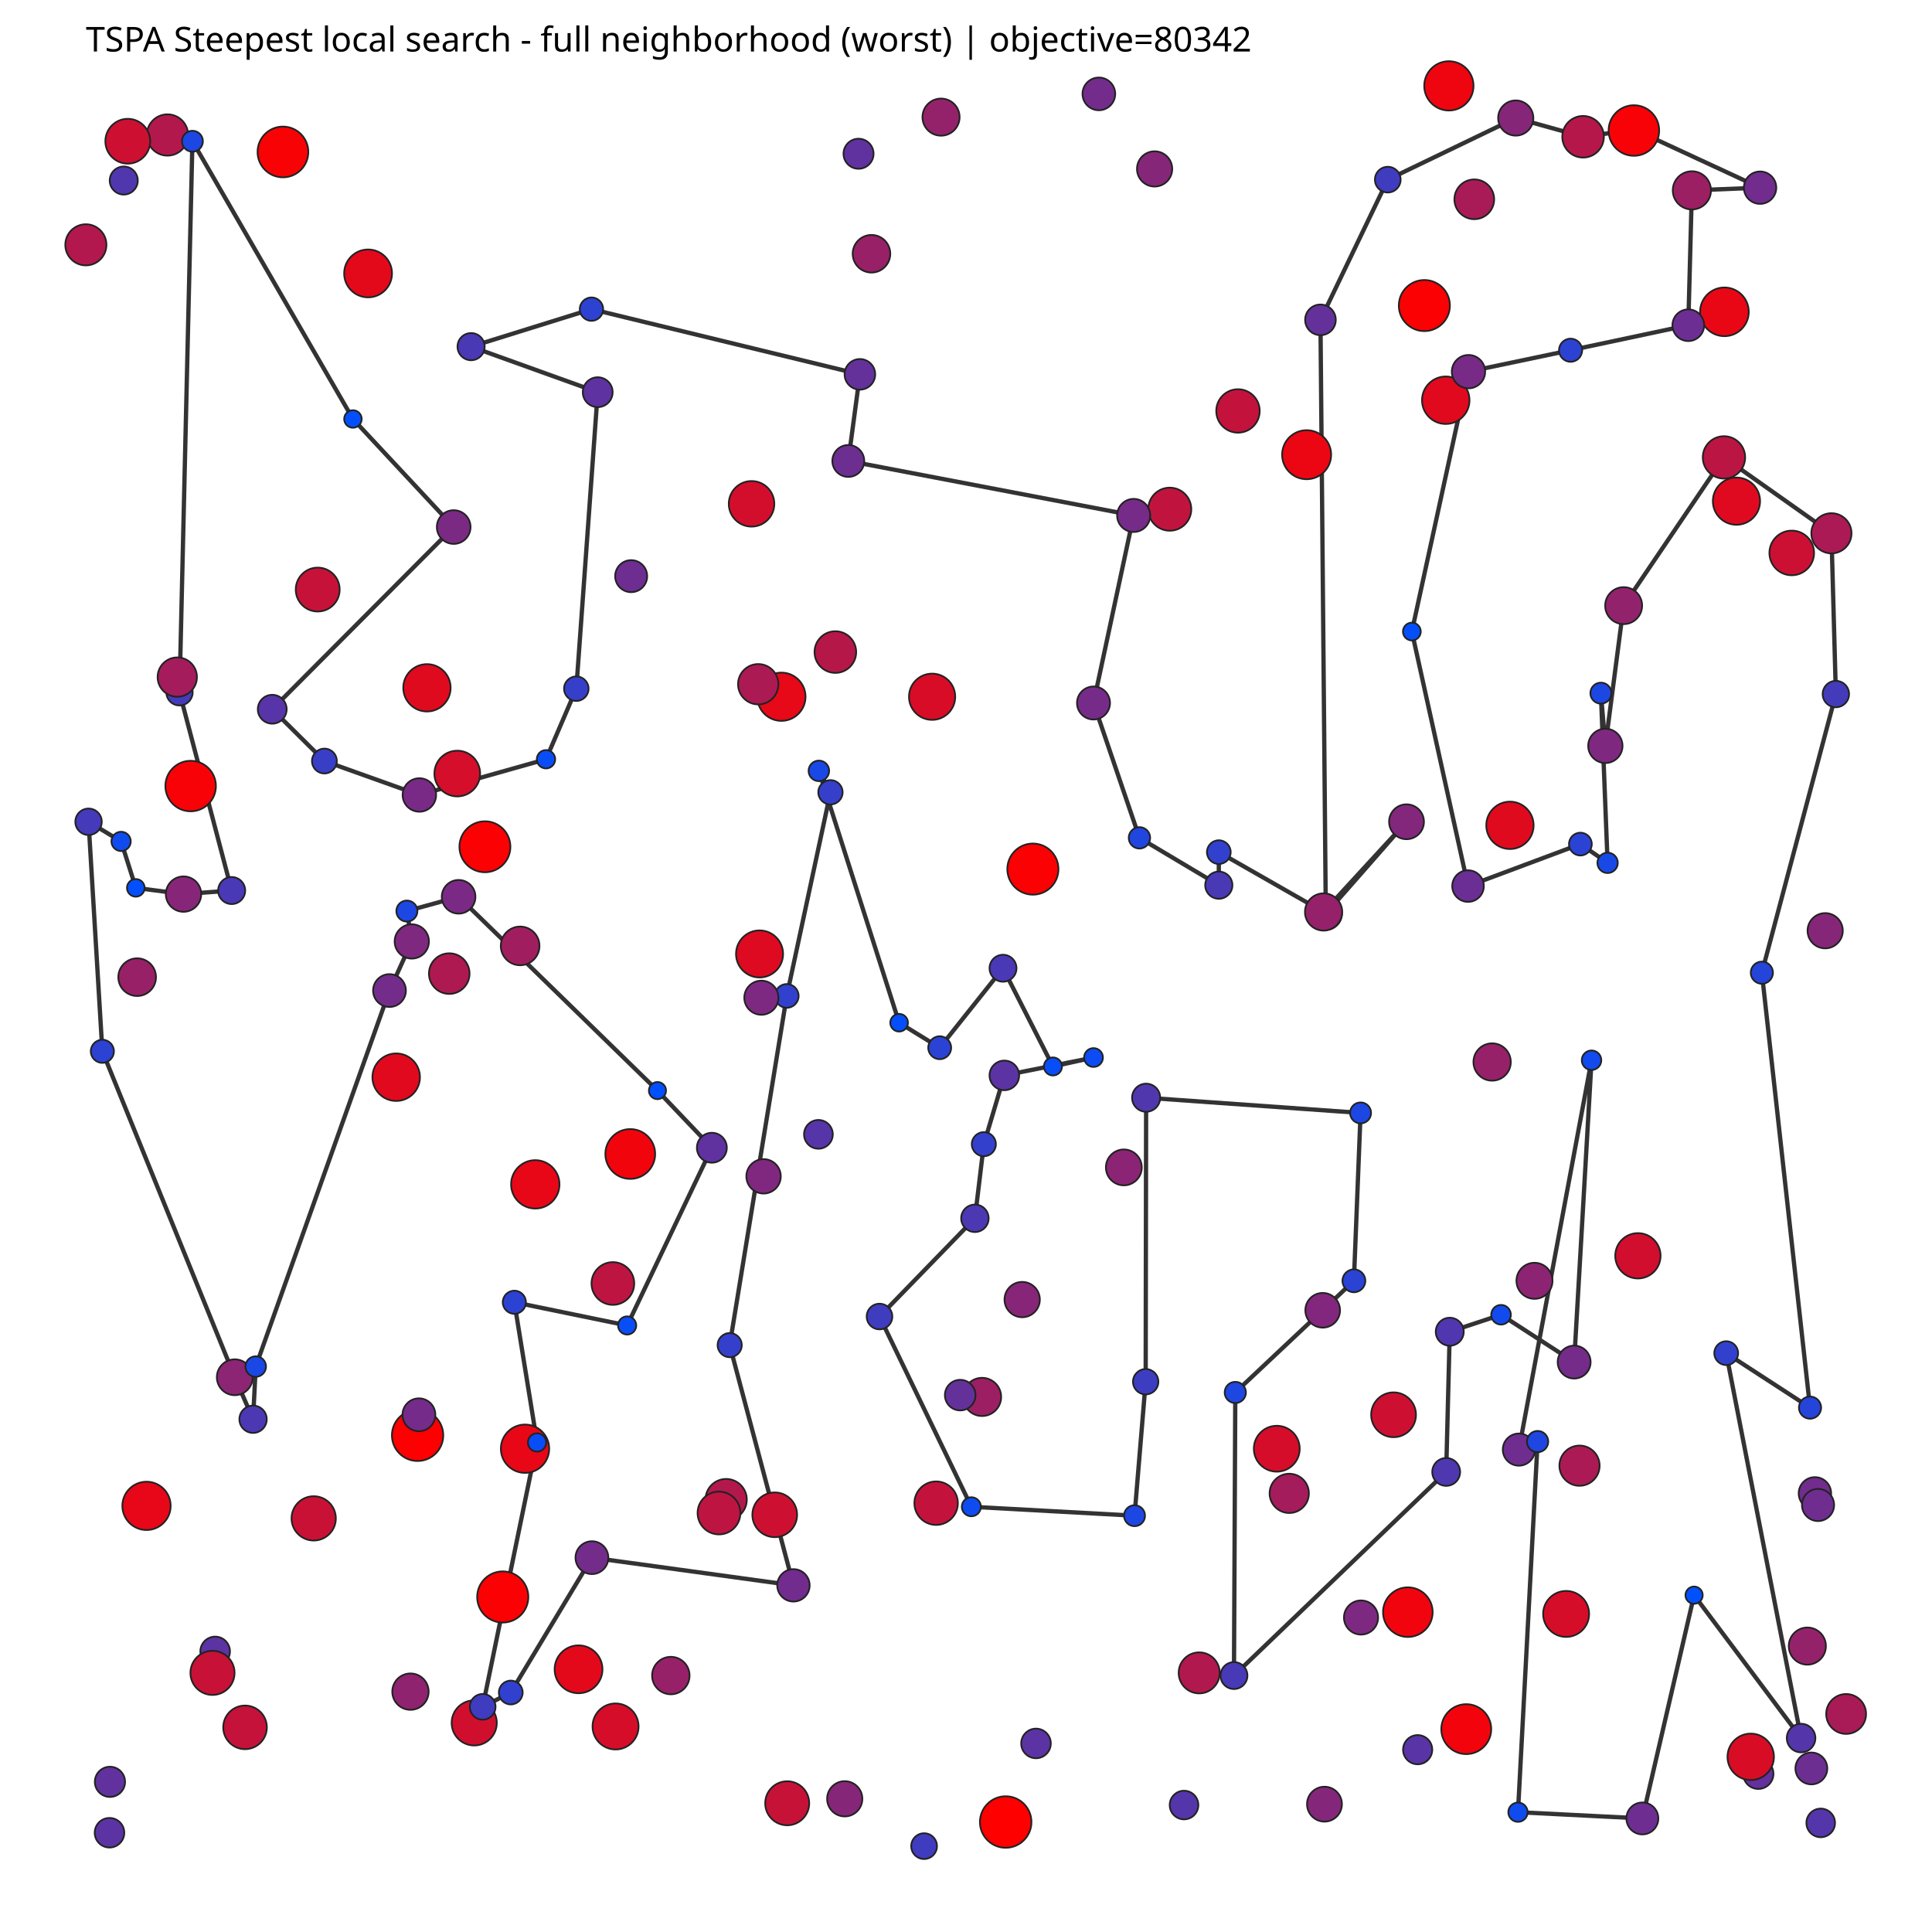
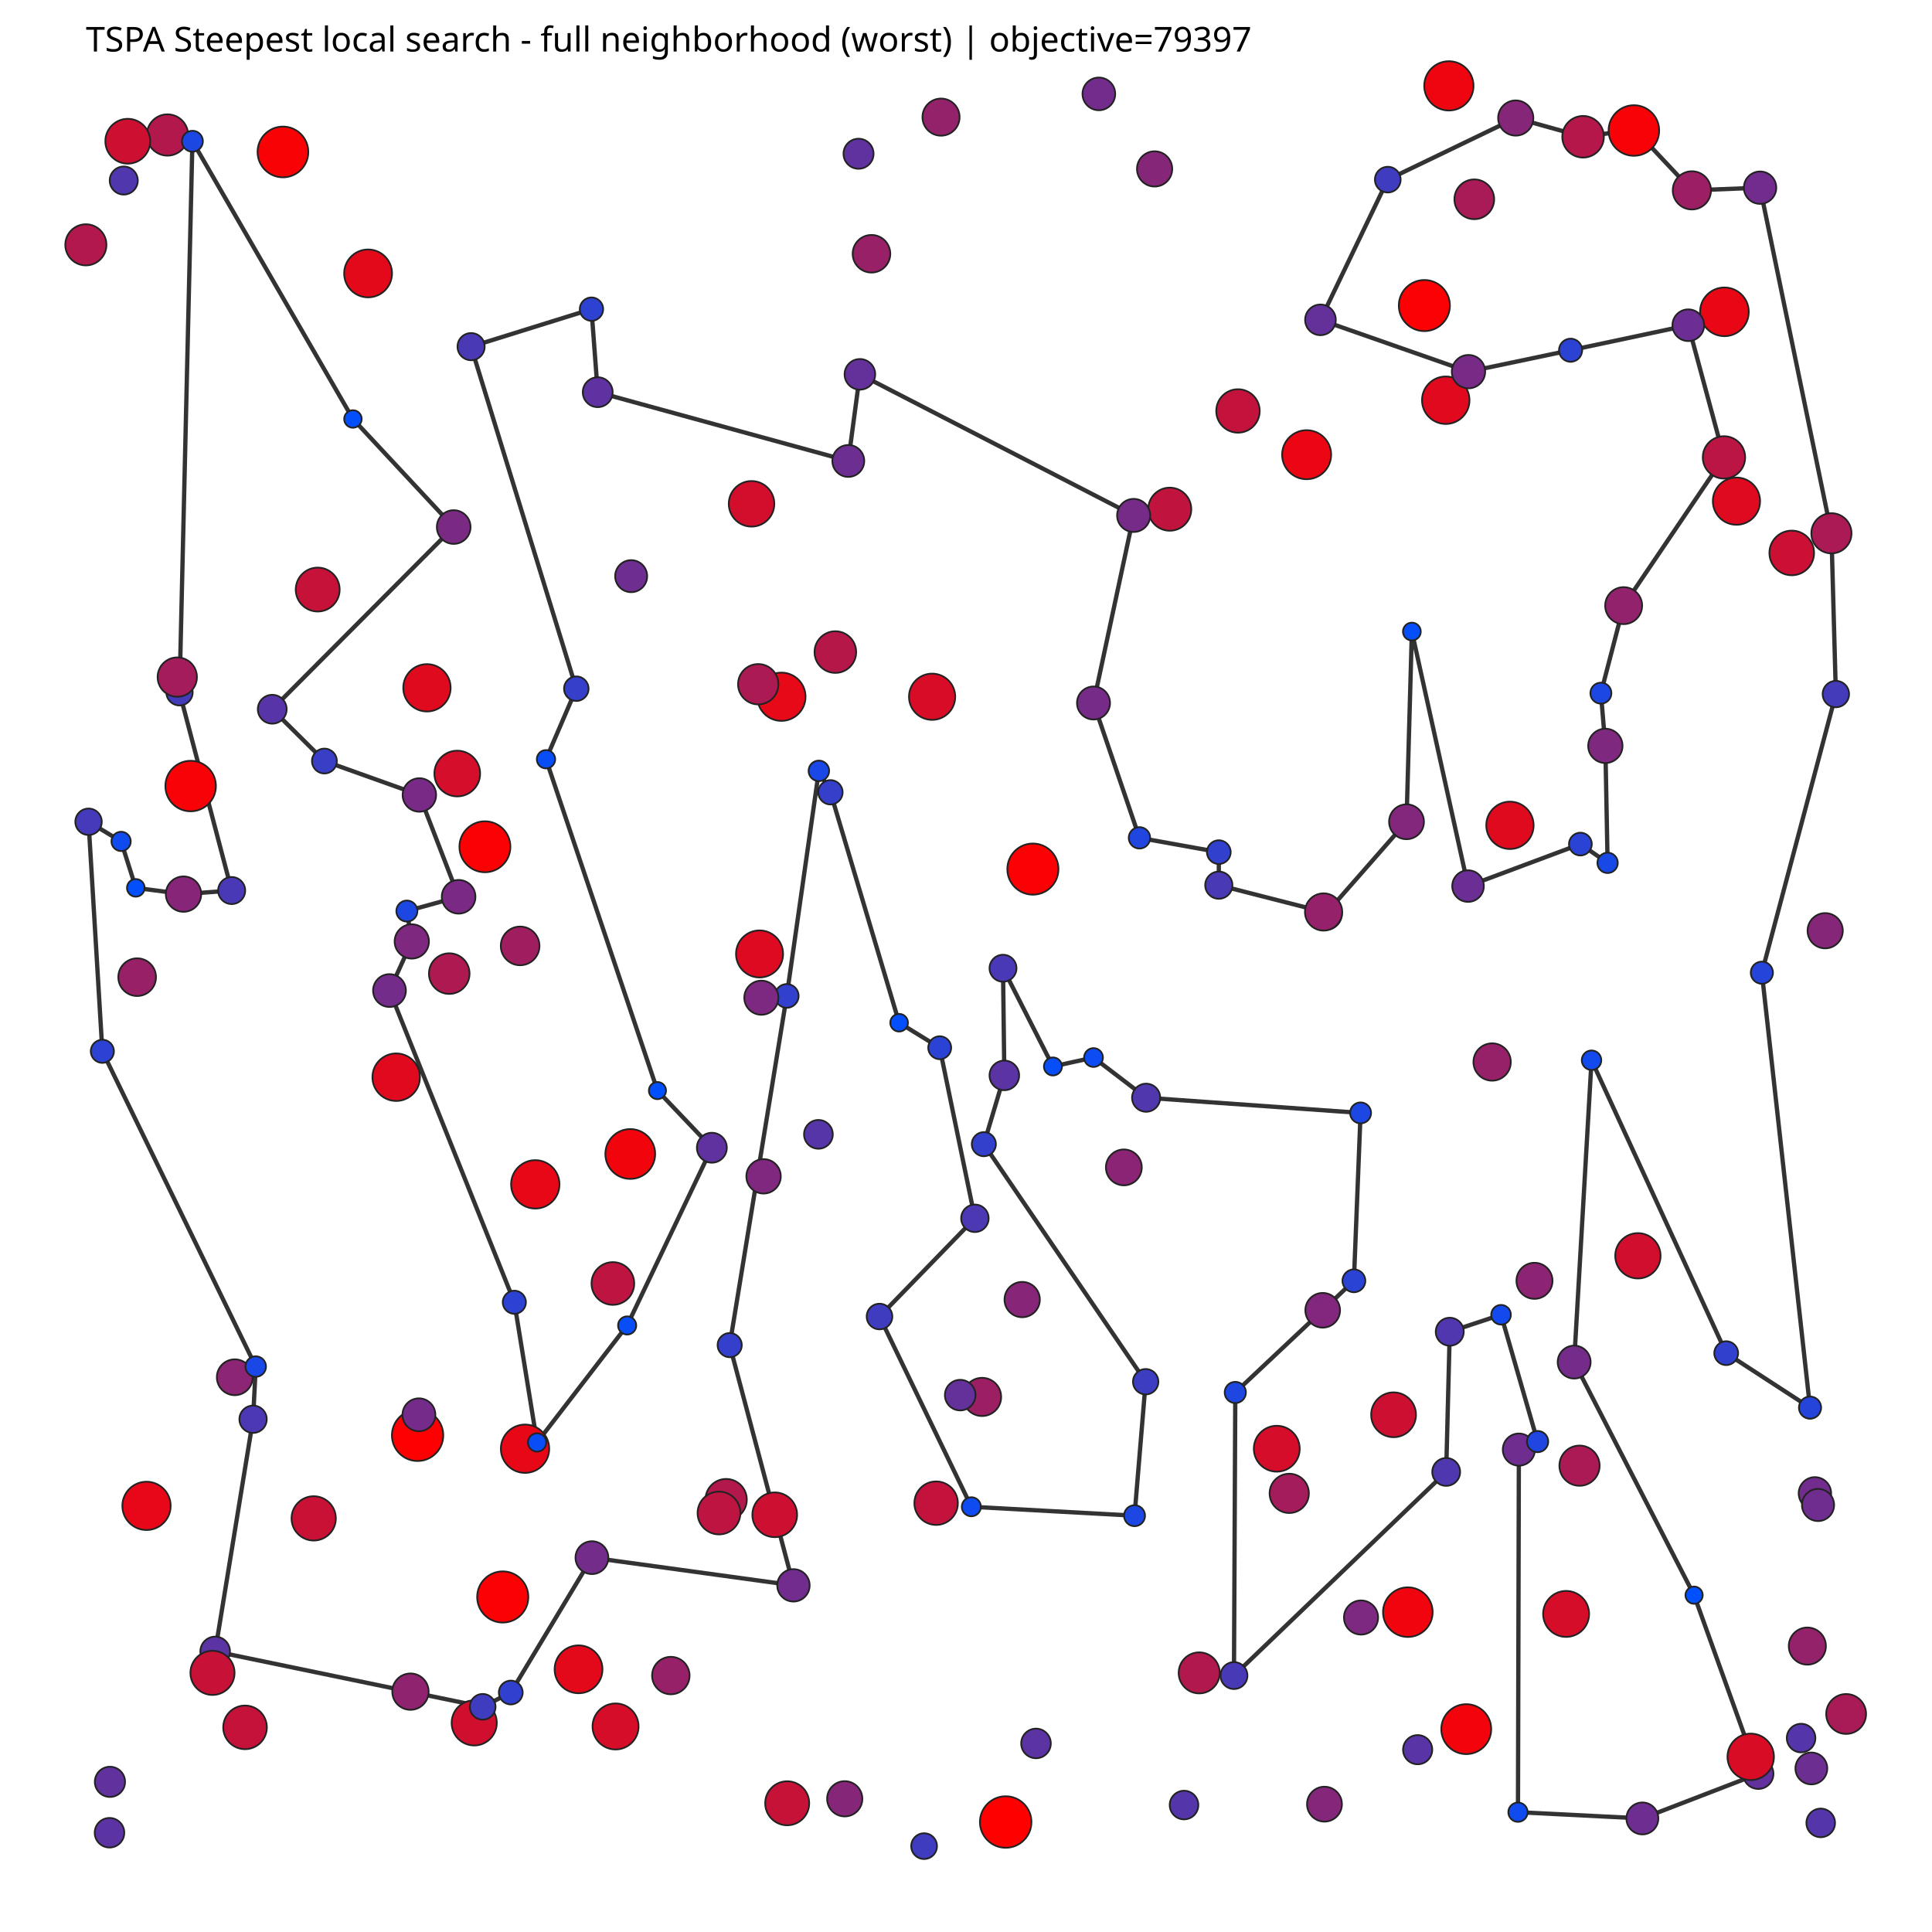
<svg xmlns="http://www.w3.org/2000/svg" width="900" height="900" viewBox="0 0 900 900">
  <rect width="100%" height="100%" fill="white" />
-   <text x="40" y="24" font-family="sans-serif" font-size="16">TSPA Steepest local search - full neighborhood (worst) | objective=80342</text>
-   <polyline fill="none" stroke="#333333" stroke-width="2" points="189.54,424.41 191.83,438.56 181.44,461.44 119.13,636.59 117.89,661.14 109.37,641.58 47.68,489.73 41.25,382.81 56.41,391.96 63.26,413.60 85.49,416.51 107.92,414.85 83.62,322.49 89.64,65.79 164.41,195.18 211.35,245.52 126.82,330.39 151.12,354.52 195.36,370.33 254.35,353.69 268.47,320.82 278.44,182.70 219.45,161.48 275.53,144.01 400.57,174.38 395.17,214.73 528.10,240.11 509.40,327.48 530.80,390.30 567.77,412.35 567.77,396.96 616.58,424.83 655.21,382.81 617.61,425.66 615.12,149.00 646.48,83.68 706.09,54.98 737.46,63.71 761.55,60.39 819.91,87.43 788.14,88.68 786.47,151.50 731.64,163.15 684.08,173.13 657.70,294.20 683.87,412.77 736.21,393.21 748.88,401.95 745.76,322.90 747.84,347.45 756.36,282.13 803.09,213.07 853.15,248.43 855.22,323.32 820.74,453.12 843.18,655.73 804.13,630.35 839.02,809.66 789.17,743.09 765.08,847.10 707.13,844.19 716.27,671.54 707.55,675.28 741.40,493.89 733.30,634.51 699.24,612.46 675.35,620.37 673.69,685.68 574.83,780.54 575.45,648.66 616.16,610.38 630.70,596.65 633.81,518.44 533.91,511.36 533.70,643.66 528.51,706.07 452.49,701.91 409.71,613.29 454.15,567.53 458.31,533.00 467.86,500.96 509.40,492.64 490.50,496.80 467.24,451.04 437.75,488.07 418.84,476.42 381.46,359.10 386.86,369.08 366.50,463.94 339.92,626.61 369.62,738.52 275.74,725.62 237.94,788.44 224.85,795.10 250.19,671.95 239.60,606.64 292.15,617.45 331.61,534.66 306.27,508.04 213.64,417.76 189.54,424.41 " />
+   <text x="40" y="24" font-family="sans-serif" font-size="16">TSPA Steepest local search - full neighborhood (worst) | objective=79397</text>
+   <polyline fill="none" stroke="#333333" stroke-width="2" points="189.54,424.41 191.83,438.56 181.44,461.44 239.60,606.64 250.19,671.95 292.15,617.45 331.61,534.66 306.27,508.04 254.35,353.69 268.47,320.82 219.45,161.48 275.53,144.01 278.44,182.70 395.17,214.73 400.57,174.38 528.10,240.11 509.40,327.48 530.80,390.30 567.77,396.96 567.77,412.35 616.58,424.83 617.61,425.66 655.21,382.81 657.70,294.20 683.87,412.77 736.21,393.21 748.88,401.95 747.84,347.45 745.76,322.90 756.36,282.13 803.09,213.07 786.47,151.50 731.64,163.15 684.08,173.13 615.12,149.00 646.48,83.68 706.09,54.98 737.46,63.71 761.55,60.39 788.14,88.68 819.91,87.43 853.15,248.43 855.22,323.32 820.74,453.12 843.18,655.73 804.13,630.35 741.40,493.89 733.30,634.51 789.17,743.09 819.08,826.30 765.08,847.10 707.13,844.19 707.55,675.28 716.27,671.54 699.24,612.46 675.35,620.37 673.69,685.68 574.83,780.54 575.45,648.66 616.16,610.38 630.70,596.65 633.81,518.44 533.91,511.36 509.40,492.64 490.50,496.80 467.24,451.04 467.86,500.96 458.31,533.00 533.70,643.66 528.51,706.07 452.49,701.91 409.71,613.29 454.15,567.53 437.75,488.07 418.84,476.42 386.86,369.08 381.46,359.10 366.50,463.94 339.92,626.61 369.62,738.52 275.74,725.62 237.94,788.44 224.85,795.10 100.23,769.30 117.89,661.14 119.13,636.59 47.68,489.73 41.25,382.81 56.41,391.96 63.26,413.60 85.49,416.51 107.92,414.85 83.62,322.49 89.64,65.79 164.41,195.18 211.35,245.52 126.82,330.39 151.12,354.52 195.36,370.33 213.64,417.76 189.54,424.41 " />
  <circle cx="649.18" cy="659.06" r="10.44" fill="rgb(205,16,50)" stroke="#222" stroke-width="0.8" />
  <circle cx="745.76" cy="322.90" r="4.90" fill="rgb(29,71,226)" stroke="#222" stroke-width="0.8" />
  <circle cx="237.94" cy="788.44" r="5.55" fill="rgb(49,64,206)" stroke="#222" stroke-width="0.8" />
  <circle cx="736.21" cy="393.21" r="5.31" fill="rgb(42,67,213)" stroke="#222" stroke-width="0.8" />
  <circle cx="294.02" cy="268.40" r="7.46" fill="rgb(110,45,145)" stroke="#222" stroke-width="0.8" />
  <circle cx="405.97" cy="118.21" r="8.76" fill="rgb(152,32,103)" stroke="#222" stroke-width="0.8" />
  <circle cx="834.66" cy="257.58" r="10.40" fill="rgb(204,16,51)" stroke="#222" stroke-width="0.8" />
  <circle cx="78.01" cy="62.88" r="9.62" fill="rgb(179,24,76)" stroke="#222" stroke-width="0.8" />
  <circle cx="617.61" cy="425.66" r="7.50" fill="rgb(111,45,144)" stroke="#222" stroke-width="0.8" />
  <circle cx="567.77" cy="396.96" r="5.53" fill="rgb(49,65,206)" stroke="#222" stroke-width="0.8" />
  <circle cx="312.50" cy="780.54" r="8.73" fill="rgb(151,33,104)" stroke="#222" stroke-width="0.8" />
  <circle cx="85.49" cy="416.51" r="8.24" fill="rgb(135,38,120)" stroke="#222" stroke-width="0.8" />
  <circle cx="184.56" cy="501.80" r="11.07" fill="rgb(225,9,30)" stroke="#222" stroke-width="0.8" />
  <circle cx="594.77" cy="674.87" r="10.69" fill="rgb(213,13,42)" stroke="#222" stroke-width="0.8" />
  <circle cx="198.89" cy="320.41" r="11.03" fill="rgb(224,10,31)" stroke="#222" stroke-width="0.8" />
  <circle cx="544.92" cy="237.20" r="10.03" fill="rgb(192,20,63)" stroke="#222" stroke-width="0.8" />
  <circle cx="386.86" cy="369.08" r="5.67" fill="rgb(53,63,202)" stroke="#222" stroke-width="0.8" />
  <circle cx="788.14" cy="88.68" r="8.90" fill="rgb(156,31,99)" stroke="#222" stroke-width="0.8" />
  <circle cx="350.10" cy="234.70" r="10.61" fill="rgb(211,14,44)" stroke="#222" stroke-width="0.8" />
  <circle cx="737.46" cy="63.71" r="9.69" fill="rgb(181,23,74)" stroke="#222" stroke-width="0.8" />
  <circle cx="558.63" cy="779.29" r="9.56" fill="rgb(177,24,78)" stroke="#222" stroke-width="0.8" />
  <circle cx="853.15" cy="248.43" r="9.36" fill="rgb(171,26,84)" stroke="#222" stroke-width="0.8" />
  <circle cx="366.71" cy="840.03" r="10.25" fill="rgb(199,18,56)" stroke="#222" stroke-width="0.8" />
  <circle cx="249.36" cy="551.72" r="11.27" fill="rgb(232,7,23)" stroke="#222" stroke-width="0.8" />
  <circle cx="686.78" cy="92.84" r="9.26" fill="rgb(168,27,87)" stroke="#222" stroke-width="0.8" />
  <circle cx="393.51" cy="837.95" r="8.21" fill="rgb(134,38,121)" stroke="#222" stroke-width="0.8" />
  <circle cx="860.00" cy="798.43" r="9.29" fill="rgb(169,27,86)" stroke="#222" stroke-width="0.8" />
  <circle cx="338.26" cy="698.58" r="9.63" fill="rgb(179,24,76)" stroke="#222" stroke-width="0.8" />
  <circle cx="331.61" cy="534.66" r="6.97" fill="rgb(95,50,160)" stroke="#222" stroke-width="0.8" />
  <circle cx="761.55" cy="60.39" r="5.98" fill="rgb(63,60,192)" stroke="#222" stroke-width="0.8" />
  <circle cx="239.60" cy="606.64" r="5.39" fill="rgb(44,66,211)" stroke="#222" stroke-width="0.8" />
  <circle cx="57.65" cy="84.10" r="6.54" fill="rgb(81,55,174)" stroke="#222" stroke-width="0.8" />
  <circle cx="220.91" cy="802.59" r="10.52" fill="rgb(208,15,47)" stroke="#222" stroke-width="0.8" />
  <circle cx="530.80" cy="390.30" r="4.99" fill="rgb(32,70,223)" stroke="#222" stroke-width="0.8" />
  <circle cx="576.70" cy="191.44" r="10.12" fill="rgb(195,19,60)" stroke="#222" stroke-width="0.8" />
  <circle cx="366.50" cy="463.94" r="5.53" fill="rgb(49,65,206)" stroke="#222" stroke-width="0.8" />
  <circle cx="509.40" cy="492.64" r="4.39" fill="rgb(13,76,242)" stroke="#222" stroke-width="0.8" />
  <circle cx="850.24" cy="433.57" r="8.21" fill="rgb(134,38,121)" stroke="#222" stroke-width="0.8" />
  <circle cx="211.35" cy="245.52" r="7.85" fill="rgb(123,42,132)" stroke="#222" stroke-width="0.8" />
  <circle cx="511.89" cy="43.74" r="7.62" fill="rgb(115,44,140)" stroke="#222" stroke-width="0.8" />
  <circle cx="244.58" cy="674.87" r="11.26" fill="rgb(232,7,23)" stroke="#222" stroke-width="0.8" />
  <circle cx="476.17" cy="605.39" r="8.23" fill="rgb(135,38,120)" stroke="#222" stroke-width="0.8" />
  <circle cx="707.55" cy="675.28" r="7.49" fill="rgb(111,45,144)" stroke="#222" stroke-width="0.8" />
  <circle cx="714.82" cy="596.65" r="8.40" fill="rgb(140,36,115)" stroke="#222" stroke-width="0.8" />
  <circle cx="213.01" cy="360.35" r="10.65" fill="rgb(212,14,43)" stroke="#222" stroke-width="0.8" />
  <circle cx="409.71" cy="613.29" r="5.97" fill="rgb(63,60,192)" stroke="#222" stroke-width="0.8" />
  <circle cx="803.09" cy="213.07" r="9.87" fill="rgb(187,21,68)" stroke="#222" stroke-width="0.8" />
  <circle cx="820.74" cy="453.12" r="5.17" fill="rgb(37,68,218)" stroke="#222" stroke-width="0.8" />
  <circle cx="89.64" cy="65.79" r="4.88" fill="rgb(28,71,227)" stroke="#222" stroke-width="0.8" />
  <circle cx="107.92" cy="414.85" r="6.30" fill="rgb(73,57,182)" stroke="#222" stroke-width="0.8" />
  <circle cx="748.88" cy="401.95" r="4.75" fill="rgb(24,73,231)" stroke="#222" stroke-width="0.8" />
  <circle cx="381.46" cy="359.10" r="4.79" fill="rgb(25,72,230)" stroke="#222" stroke-width="0.8" />
  <circle cx="467.24" cy="451.04" r="6.28" fill="rgb(73,57,182)" stroke="#222" stroke-width="0.8" />
  <circle cx="458.31" cy="533.00" r="5.61" fill="rgb(51,64,204)" stroke="#222" stroke-width="0.8" />
  <circle cx="567.77" cy="412.35" r="6.34" fill="rgb(74,57,181)" stroke="#222" stroke-width="0.8" />
  <circle cx="819.91" cy="87.43" r="7.55" fill="rgb(113,44,142)" stroke="#222" stroke-width="0.8" />
  <circle cx="673.49" cy="186.44" r="11.06" fill="rgb(225,9,30)" stroke="#222" stroke-width="0.8" />
  <circle cx="707.13" cy="844.19" r="4.50" fill="rgb(16,75,239)" stroke="#222" stroke-width="0.8" />
  <circle cx="528.51" cy="706.07" r="4.89" fill="rgb(28,71,227)" stroke="#222" stroke-width="0.8" />
  <circle cx="756.36" cy="282.13" r="8.61" fill="rgb(147,34,108)" stroke="#222" stroke-width="0.8" />
  <circle cx="83.62" cy="322.49" r="6.14" fill="rgb(68,59,187)" stroke="#222" stroke-width="0.8" />
  <circle cx="457.48" cy="650.74" r="8.90" fill="rgb(156,31,99)" stroke="#222" stroke-width="0.8" />
  <circle cx="528.10" cy="240.11" r="7.71" fill="rgb(118,43,137)" stroke="#222" stroke-width="0.8" />
  <circle cx="63.26" cy="413.60" r="4.11" fill="rgb(3,79,252)" stroke="#222" stroke-width="0.8" />
  <circle cx="765.08" cy="847.10" r="7.44" fill="rgb(110,46,145)" stroke="#222" stroke-width="0.8" />
  <circle cx="600.58" cy="695.67" r="9.15" fill="rgb(164,28,91)" stroke="#222" stroke-width="0.8" />
  <circle cx="148.00" cy="274.64" r="10.23" fill="rgb(198,18,57)" stroke="#222" stroke-width="0.8" />
  <circle cx="418.84" cy="476.42" r="4.12" fill="rgb(4,79,251)" stroke="#222" stroke-width="0.8" />
  <circle cx="225.89" cy="394.46" r="11.87" fill="rgb(251,1,4)" stroke="#222" stroke-width="0.8" />
  <circle cx="100.23" cy="769.30" r="6.90" fill="rgb(92,51,163)" stroke="#222" stroke-width="0.8" />
  <circle cx="360.90" cy="705.65" r="10.42" fill="rgb(205,16,50)" stroke="#222" stroke-width="0.8" />
  <circle cx="278.44" cy="182.70" r="6.96" fill="rgb(94,50,161)" stroke="#222" stroke-width="0.8" />
  <circle cx="616.16" cy="610.38" r="8.08" fill="rgb(130,39,125)" stroke="#222" stroke-width="0.8" />
  <circle cx="447.30" cy="649.90" r="7.13" fill="rgb(100,49,155)" stroke="#222" stroke-width="0.8" />
  <circle cx="481.16" cy="404.86" r="11.91" fill="rgb(252,1,3)" stroke="#222" stroke-width="0.8" />
  <circle cx="841.93" cy="766.81" r="8.65" fill="rgb(148,34,107)" stroke="#222" stroke-width="0.8" />
  <circle cx="268.47" cy="320.82" r="5.71" fill="rgb(54,63,201)" stroke="#222" stroke-width="0.8" />
  <circle cx="40.00" cy="114.05" r="9.58" fill="rgb(178,24,77)" stroke="#222" stroke-width="0.8" />
  <circle cx="848.16" cy="849.18" r="6.67" fill="rgb(85,53,170)" stroke="#222" stroke-width="0.8" />
  <circle cx="761.13" cy="60.80" r="11.78" fill="rgb(248,2,7)" stroke="#222" stroke-width="0.8" />
  <circle cx="164.41" cy="195.18" r="4.08" fill="rgb(3,79,252)" stroke="#222" stroke-width="0.8" />
  <circle cx="695.09" cy="494.72" r="8.70" fill="rgb(150,33,105)" stroke="#222" stroke-width="0.8" />
  <circle cx="82.58" cy="315.41" r="9.16" fill="rgb(164,28,91)" stroke="#222" stroke-width="0.8" />
  <circle cx="191.83" cy="438.56" r="7.99" fill="rgb(127,40,128)" stroke="#222" stroke-width="0.8" />
  <circle cx="533.70" cy="643.66" r="5.91" fill="rgb(61,61,194)" stroke="#222" stroke-width="0.8" />
  <circle cx="683.87" cy="412.77" r="7.36" fill="rgb(107,46,148)" stroke="#222" stroke-width="0.8" />
  <circle cx="803.30" cy="145.26" r="11.34" fill="rgb(234,7,21)" stroke="#222" stroke-width="0.8" />
  <circle cx="339.92" cy="626.61" r="5.63" fill="rgb(52,64,203)" stroke="#222" stroke-width="0.8" />
  <circle cx="819.08" cy="826.30" r="7.06" fill="rgb(98,49,157)" stroke="#222" stroke-width="0.8" />
  <circle cx="716.27" cy="671.54" r="4.96" fill="rgb(31,70,224)" stroke="#222" stroke-width="0.8" />
  <circle cx="213.64" cy="417.76" r="7.84" fill="rgb(122,42,133)" stroke="#222" stroke-width="0.8" />
  <circle cx="219.45" cy="161.48" r="6.33" fill="rgb(74,57,181)" stroke="#222" stroke-width="0.8" />
  <circle cx="191.21" cy="788.03" r="8.47" fill="rgb(143,35,112)" stroke="#222" stroke-width="0.8" />
  <circle cx="741.40" cy="493.89" r="4.55" fill="rgb(18,74,237)" stroke="#222" stroke-width="0.8" />
  <circle cx="98.99" cy="779.29" r="10.28" fill="rgb(200,17,55)" stroke="#222" stroke-width="0.8" />
  <circle cx="109.37" cy="641.58" r="8.35" fill="rgb(139,37,116)" stroke="#222" stroke-width="0.8" />
  <circle cx="334.93" cy="704.82" r="9.97" fill="rgb(190,20,65)" stroke="#222" stroke-width="0.8" />
  <circle cx="119.13" cy="636.59" r="4.79" fill="rgb(25,72,230)" stroke="#222" stroke-width="0.8" />
  <circle cx="369.62" cy="738.52" r="7.55" fill="rgb(113,44,142)" stroke="#222" stroke-width="0.8" />
  <circle cx="523.53" cy="543.82" r="8.36" fill="rgb(139,36,116)" stroke="#222" stroke-width="0.8" />
  <circle cx="195.36" cy="370.33" r="7.80" fill="rgb(121,42,134)" stroke="#222" stroke-width="0.8" />
  <circle cx="786.47" cy="151.50" r="7.38" fill="rgb(108,46,147)" stroke="#222" stroke-width="0.8" />
  <circle cx="355.70" cy="547.98" r="8.02" fill="rgb(128,40,127)" stroke="#222" stroke-width="0.8" />
  <circle cx="735.80" cy="682.77" r="9.37" fill="rgb(171,26,84)" stroke="#222" stroke-width="0.8" />
  <circle cx="51.01" cy="853.76" r="6.89" fill="rgb(92,51,163)" stroke="#222" stroke-width="0.8" />
  <circle cx="683.04" cy="805.50" r="11.63" fill="rgb(243,4,12)" stroke="#222" stroke-width="0.8" />
  <circle cx="699.24" cy="612.46" r="4.58" fill="rgb(18,74,237)" stroke="#222" stroke-width="0.8" />
  <circle cx="789.17" cy="743.09" r="4.02" fill="rgb(1,80,254)" stroke="#222" stroke-width="0.8" />
  <circle cx="126.82" cy="330.39" r="6.72" fill="rgb(87,53,168)" stroke="#222" stroke-width="0.8" />
  <circle cx="608.68" cy="211.82" r="11.42" fill="rgb(236,6,19)" stroke="#222" stroke-width="0.8" />
  <circle cx="114.15" cy="804.67" r="10.16" fill="rgb(196,18,59)" stroke="#222" stroke-width="0.8" />
  <circle cx="616.99" cy="840.45" r="8.13" fill="rgb(132,39,123)" stroke="#222" stroke-width="0.8" />
  <circle cx="400.57" cy="174.38" r="7.13" fill="rgb(100,49,155)" stroke="#222" stroke-width="0.8" />
  <circle cx="733.30" cy="634.51" r="7.67" fill="rgb(117,43,138)" stroke="#222" stroke-width="0.8" />
  <circle cx="430.48" cy="860.00" r="6.00" fill="rgb(64,60,191)" stroke="#222" stroke-width="0.8" />
  <circle cx="399.94" cy="71.62" r="7.00" fill="rgb(96,50,159)" stroke="#222" stroke-width="0.8" />
  <circle cx="41.25" cy="382.81" r="6.16" fill="rgb(69,58,186)" stroke="#222" stroke-width="0.8" />
  <circle cx="763.00" cy="585.00" r="10.56" fill="rgb(209,14,46)" stroke="#222" stroke-width="0.8" />
  <circle cx="468.49" cy="848.77" r="12.00" fill="rgb(255,0,0)" stroke="#222" stroke-width="0.8" />
  <circle cx="63.89" cy="455.20" r="8.78" fill="rgb(152,32,103)" stroke="#222" stroke-width="0.8" />
  <circle cx="146.13" cy="707.32" r="10.32" fill="rgb(201,17,54)" stroke="#222" stroke-width="0.8" />
  <circle cx="436.08" cy="700.24" r="10.13" fill="rgb(195,19,60)" stroke="#222" stroke-width="0.8" />
  <circle cx="815.55" cy="818.40" r="10.82" fill="rgb(217,12,38)" stroke="#222" stroke-width="0.8" />
  <circle cx="189.54" cy="424.41" r="4.91" fill="rgb(29,71,226)" stroke="#222" stroke-width="0.8" />
  <circle cx="729.56" cy="751.83" r="10.71" fill="rgb(214,13,41)" stroke="#222" stroke-width="0.8" />
  <circle cx="194.53" cy="668.63" r="11.96" fill="rgb(254,0,1)" stroke="#222" stroke-width="0.8" />
  <circle cx="131.80" cy="70.79" r="11.82" fill="rgb(249,2,6)" stroke="#222" stroke-width="0.8" />
  <circle cx="117.89" cy="661.14" r="6.37" fill="rgb(76,56,179)" stroke="#222" stroke-width="0.8" />
  <circle cx="703.39" cy="384.47" r="11.03" fill="rgb(224,10,31)" stroke="#222" stroke-width="0.8" />
  <circle cx="51.22" cy="830.05" r="7.04" fill="rgb(97,50,158)" stroke="#222" stroke-width="0.8" />
  <circle cx="804.13" cy="630.35" r="5.55" fill="rgb(49,65,206)" stroke="#222" stroke-width="0.8" />
  <circle cx="533.91" cy="511.36" r="6.55" fill="rgb(81,55,174)" stroke="#222" stroke-width="0.8" />
  <circle cx="254.35" cy="353.69" r="4.28" fill="rgb(9,77,246)" stroke="#222" stroke-width="0.8" />
  <circle cx="389.14" cy="303.76" r="9.70" fill="rgb(182,23,73)" stroke="#222" stroke-width="0.8" />
  <circle cx="575.45" cy="648.66" r="4.95" fill="rgb(30,71,225)" stroke="#222" stroke-width="0.8" />
  <circle cx="452.49" cy="701.91" r="4.44" fill="rgb(14,76,241)" stroke="#222" stroke-width="0.8" />
  <circle cx="646.48" cy="83.68" r="5.99" fill="rgb(63,60,192)" stroke="#222" stroke-width="0.8" />
  <circle cx="171.47" cy="127.37" r="11.15" fill="rgb(228,8,27)" stroke="#222" stroke-width="0.8" />
  <circle cx="634.02" cy="753.50" r="7.95" fill="rgb(126,41,129)" stroke="#222" stroke-width="0.8" />
  <circle cx="395.17" cy="214.73" r="7.43" fill="rgb(109,46,146)" stroke="#222" stroke-width="0.8" />
  <circle cx="454.15" cy="567.53" r="6.40" fill="rgb(76,56,179)" stroke="#222" stroke-width="0.8" />
  <circle cx="292.15" cy="617.45" r="4.24" fill="rgb(8,78,247)" stroke="#222" stroke-width="0.8" />
  <circle cx="655.21" cy="382.81" r="8.12" fill="rgb(131,39,124)" stroke="#222" stroke-width="0.8" />
  <circle cx="509.40" cy="327.48" r="7.69" fill="rgb(118,43,137)" stroke="#222" stroke-width="0.8" />
  <circle cx="437.75" cy="488.07" r="5.34" fill="rgb(43,67,212)" stroke="#222" stroke-width="0.8" />
  <circle cx="285.50" cy="597.90" r="9.95" fill="rgb(190,20,65)" stroke="#222" stroke-width="0.8" />
  <circle cx="845.46" cy="695.67" r="7.56" fill="rgb(114,44,141)" stroke="#222" stroke-width="0.8" />
  <circle cx="855.22" cy="323.32" r="6.15" fill="rgb(68,59,187)" stroke="#222" stroke-width="0.8" />
  <circle cx="209.28" cy="453.54" r="9.46" fill="rgb(174,25,81)" stroke="#222" stroke-width="0.8" />
  <circle cx="56.41" cy="391.96" r="4.50" fill="rgb(16,75,239)" stroke="#222" stroke-width="0.8" />
  <circle cx="675.35" cy="620.37" r="6.52" fill="rgb(80,55,175)" stroke="#222" stroke-width="0.8" />
  <circle cx="673.69" cy="685.68" r="6.49" fill="rgb(79,55,176)" stroke="#222" stroke-width="0.8" />
  <circle cx="151.12" cy="354.52" r="5.79" fill="rgb(57,62,198)" stroke="#222" stroke-width="0.8" />
  <circle cx="839.02" cy="809.66" r="6.66" fill="rgb(85,53,170)" stroke="#222" stroke-width="0.8" />
  <circle cx="537.86" cy="78.69" r="8.21" fill="rgb(134,38,121)" stroke="#222" stroke-width="0.8" />
  <circle cx="808.91" cy="233.46" r="11.00" fill="rgb(223,10,32)" stroke="#222" stroke-width="0.8" />
  <circle cx="354.67" cy="464.77" r="7.95" fill="rgb(126,41,129)" stroke="#222" stroke-width="0.8" />
  <circle cx="275.53" cy="144.01" r="5.44" fill="rgb(46,66,209)" stroke="#222" stroke-width="0.8" />
  <circle cx="574.83" cy="780.54" r="6.27" fill="rgb(72,57,183)" stroke="#222" stroke-width="0.8" />
  <circle cx="843.18" cy="655.73" r="5.17" fill="rgb(37,68,218)" stroke="#222" stroke-width="0.8" />
  <circle cx="181.44" cy="461.44" r="7.64" fill="rgb(116,44,139)" stroke="#222" stroke-width="0.8" />
  <circle cx="195.15" cy="659.06" r="7.66" fill="rgb(117,43,138)" stroke="#222" stroke-width="0.8" />
  <circle cx="242.30" cy="440.64" r="9.01" fill="rgb(160,30,95)" stroke="#222" stroke-width="0.8" />
  <circle cx="706.09" cy="54.98" r="8.20" fill="rgb(134,38,121)" stroke="#222" stroke-width="0.8" />
  <circle cx="657.70" cy="294.20" r="4.15" fill="rgb(5,79,250)" stroke="#222" stroke-width="0.8" />
  <circle cx="655.83" cy="751.00" r="11.56" fill="rgb(241,4,14)" stroke="#222" stroke-width="0.8" />
  <circle cx="269.51" cy="777.63" r="11.15" fill="rgb(228,8,27)" stroke="#222" stroke-width="0.8" />
  <circle cx="88.81" cy="366.17" r="11.77" fill="rgb(248,2,7)" stroke="#222" stroke-width="0.8" />
  <circle cx="47.68" cy="489.73" r="5.39" fill="rgb(44,66,211)" stroke="#222" stroke-width="0.8" />
  <circle cx="747.84" cy="347.45" r="8.00" fill="rgb(127,40,128)" stroke="#222" stroke-width="0.8" />
  <circle cx="846.91" cy="701.08" r="7.49" fill="rgb(111,45,144)" stroke="#222" stroke-width="0.8" />
  <circle cx="224.85" cy="795.10" r="5.99" fill="rgb(63,60,192)" stroke="#222" stroke-width="0.8" />
  <circle cx="353.83" cy="444.38" r="10.96" fill="rgb(222,10,33)" stroke="#222" stroke-width="0.8" />
  <circle cx="364.01" cy="324.57" r="11.24" fill="rgb(231,8,24)" stroke="#222" stroke-width="0.8" />
  <circle cx="633.81" cy="518.44" r="4.89" fill="rgb(28,71,227)" stroke="#222" stroke-width="0.8" />
  <circle cx="438.37" cy="54.56" r="8.65" fill="rgb(148,34,107)" stroke="#222" stroke-width="0.8" />
  <circle cx="630.70" cy="596.65" r="5.33" fill="rgb(42,67,213)" stroke="#222" stroke-width="0.8" />
  <circle cx="490.50" cy="496.80" r="4.21" fill="rgb(7,78,248)" stroke="#222" stroke-width="0.8" />
  <circle cx="731.64" cy="163.15" r="5.39" fill="rgb(44,66,211)" stroke="#222" stroke-width="0.8" />
  <circle cx="467.86" cy="500.96" r="6.90" fill="rgb(92,51,163)" stroke="#222" stroke-width="0.8" />
  <circle cx="306.27" cy="508.04" r="4.00" fill="rgb(0,80,255)" stroke="#222" stroke-width="0.8" />
  <circle cx="482.61" cy="812.16" r="6.90" fill="rgb(92,51,163)" stroke="#222" stroke-width="0.8" />
  <circle cx="660.40" cy="815.07" r="6.80" fill="rgb(89,52,166)" stroke="#222" stroke-width="0.8" />
  <circle cx="286.75" cy="804.25" r="10.72" fill="rgb(214,13,41)" stroke="#222" stroke-width="0.8" />
  <circle cx="684.08" cy="173.13" r="7.77" fill="rgb(120,42,135)" stroke="#222" stroke-width="0.8" />
  <circle cx="381.25" cy="528.42" r="6.70" fill="rgb(86,53,169)" stroke="#222" stroke-width="0.8" />
  <circle cx="615.12" cy="149.00" r="7.14" fill="rgb(100,49,155)" stroke="#222" stroke-width="0.8" />
  <circle cx="250.19" cy="671.95" r="4.27" fill="rgb(9,77,246)" stroke="#222" stroke-width="0.8" />
  <circle cx="68.25" cy="701.49" r="11.25" fill="rgb(231,7,24)" stroke="#222" stroke-width="0.8" />
  <circle cx="275.74" cy="725.62" r="7.65" fill="rgb(116,44,139)" stroke="#222" stroke-width="0.8" />
  <circle cx="434.21" cy="324.57" r="10.77" fill="rgb(216,12,39)" stroke="#222" stroke-width="0.8" />
  <circle cx="293.60" cy="537.57" r="11.60" fill="rgb(242,4,13)" stroke="#222" stroke-width="0.8" />
  <circle cx="551.57" cy="840.86" r="6.67" fill="rgb(85,53,170)" stroke="#222" stroke-width="0.8" />
  <circle cx="843.80" cy="823.81" r="7.42" fill="rgb(109,46,146)" stroke="#222" stroke-width="0.8" />
  <circle cx="616.58" cy="424.83" r="8.68" fill="rgb(149,33,106)" stroke="#222" stroke-width="0.8" />
  <circle cx="663.52" cy="142.34" r="11.90" fill="rgb(252,1,3)" stroke="#222" stroke-width="0.8" />
  <circle cx="353.21" cy="318.74" r="9.40" fill="rgb(172,26,83)" stroke="#222" stroke-width="0.8" />
  <circle cx="674.94" cy="40.00" r="11.48" fill="rgb(239,5,16)" stroke="#222" stroke-width="0.8" />
  <circle cx="234.20" cy="743.93" r="11.92" fill="rgb(252,1,3)" stroke="#222" stroke-width="0.8" />
  <circle cx="59.52" cy="65.79" r="10.44" fill="rgb(205,16,50)" stroke="#222" stroke-width="0.8" />
</svg>
